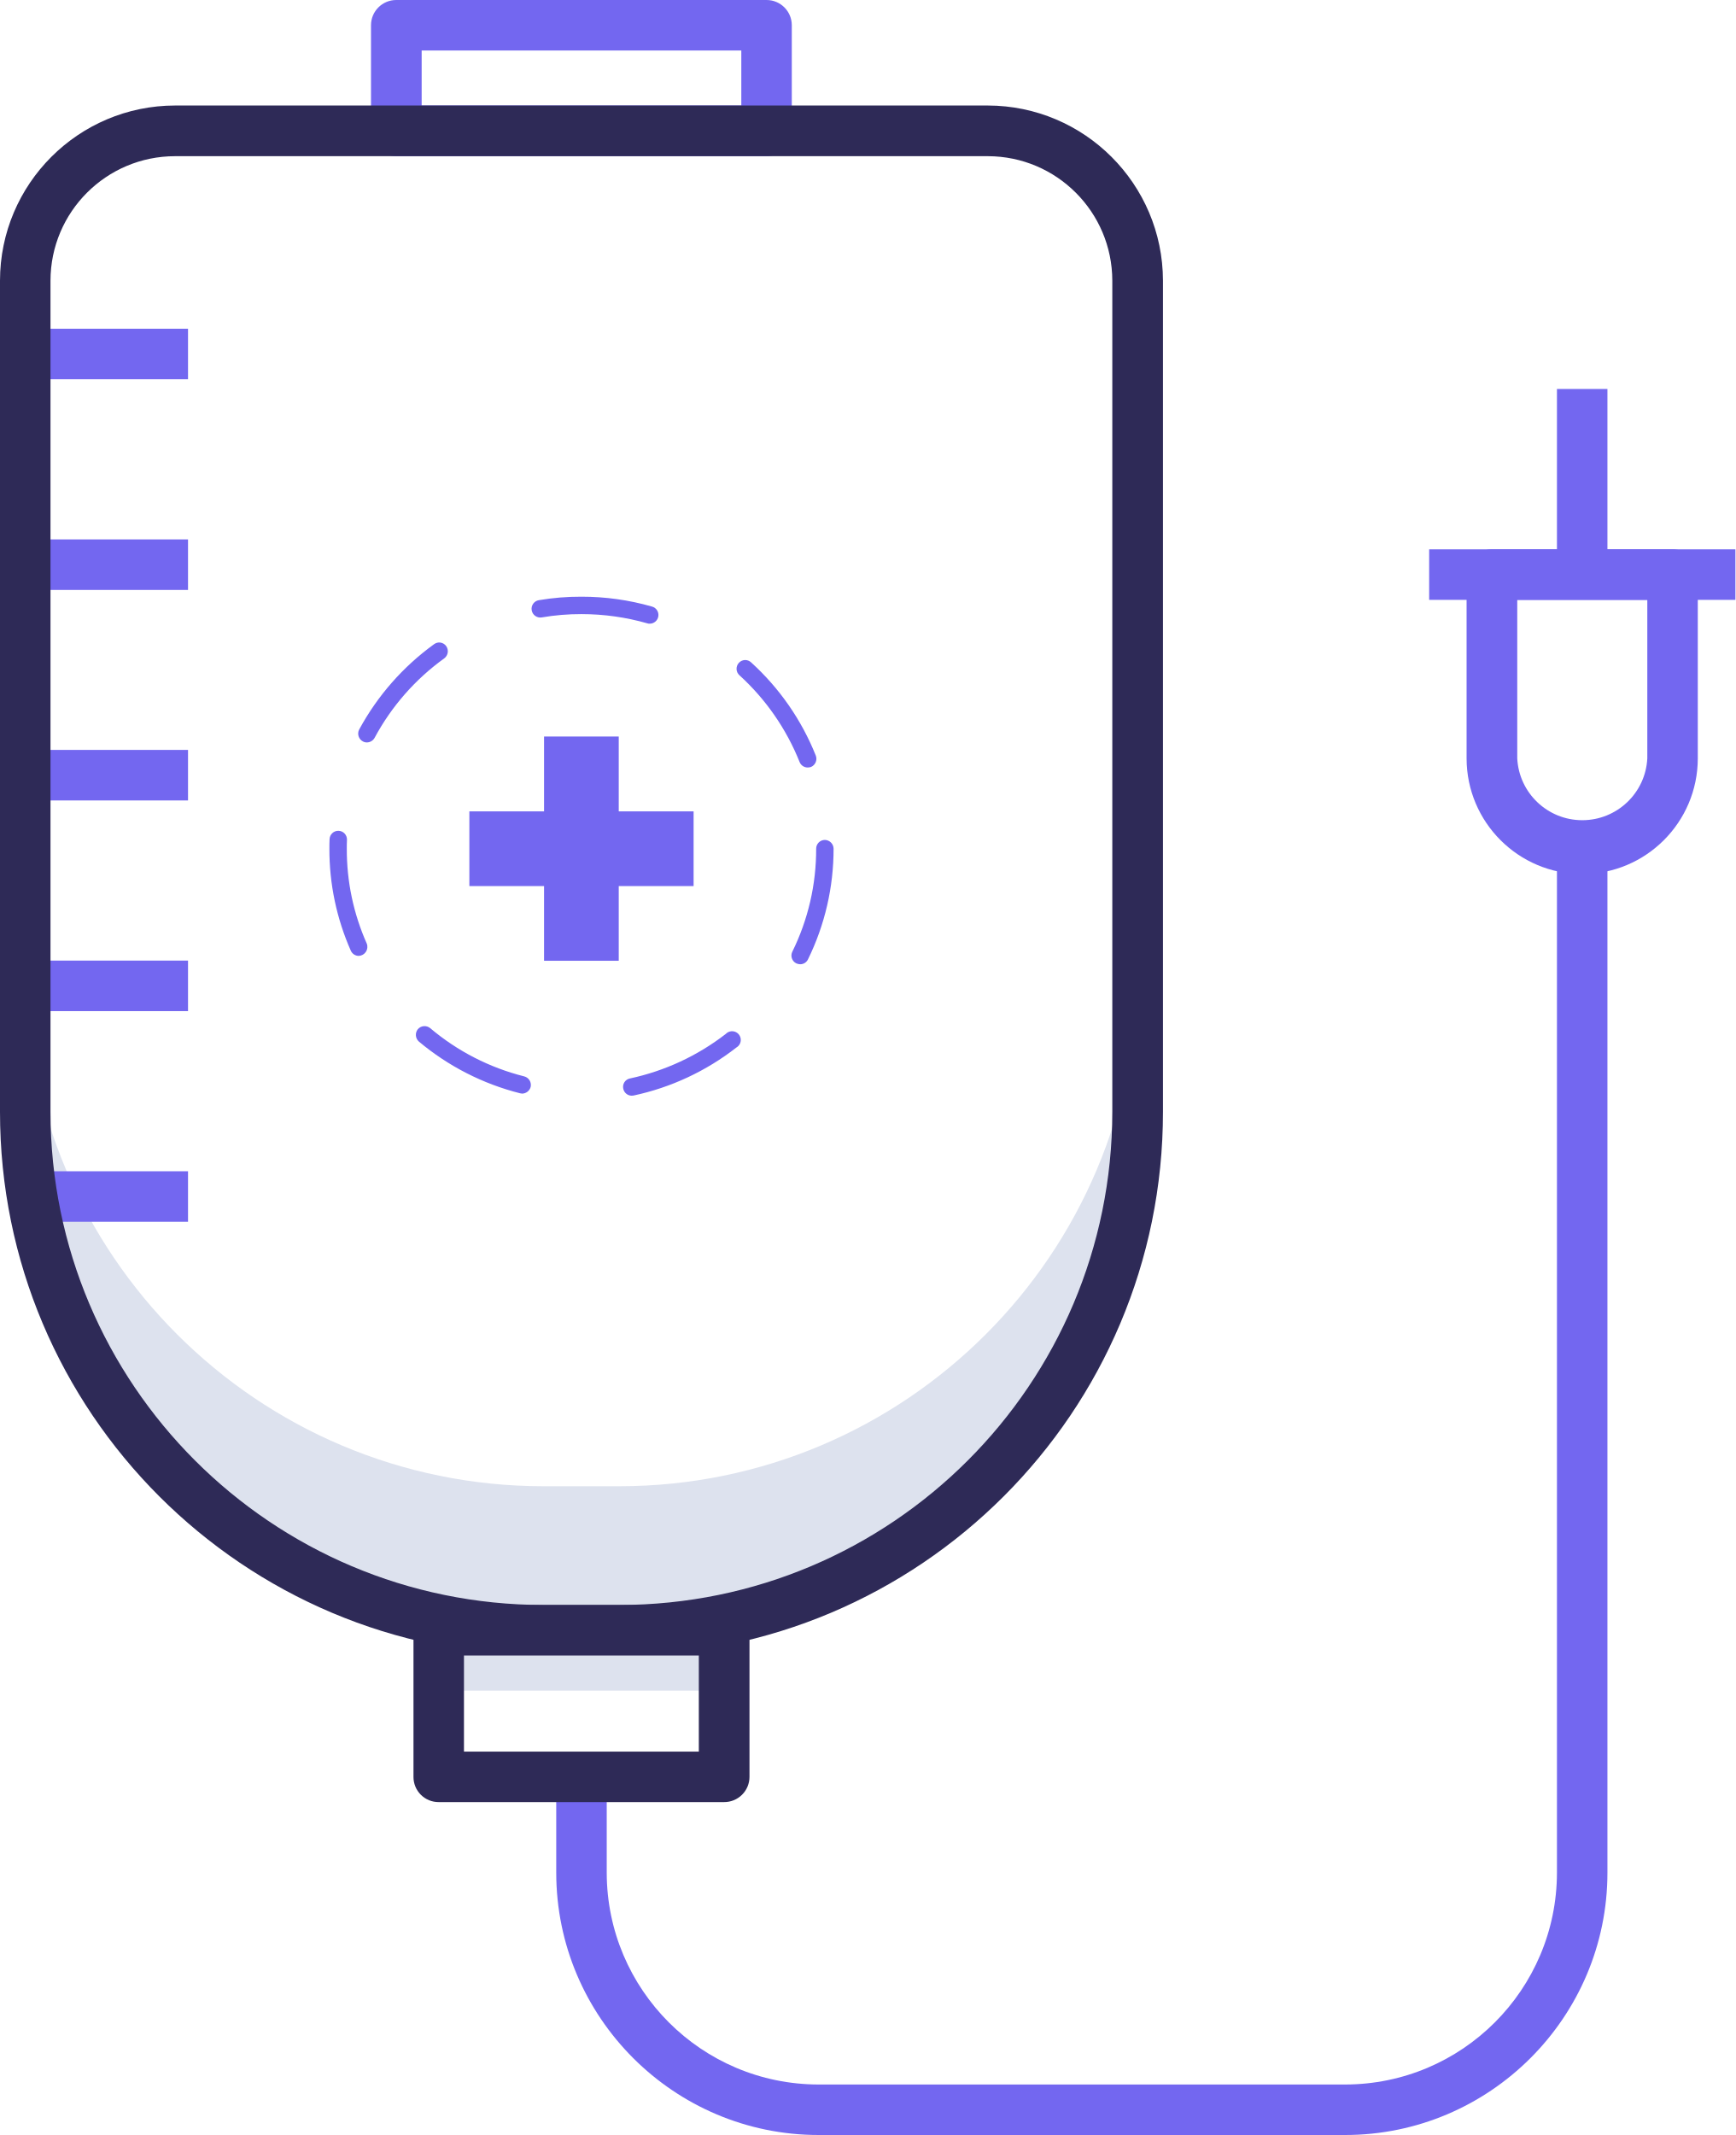
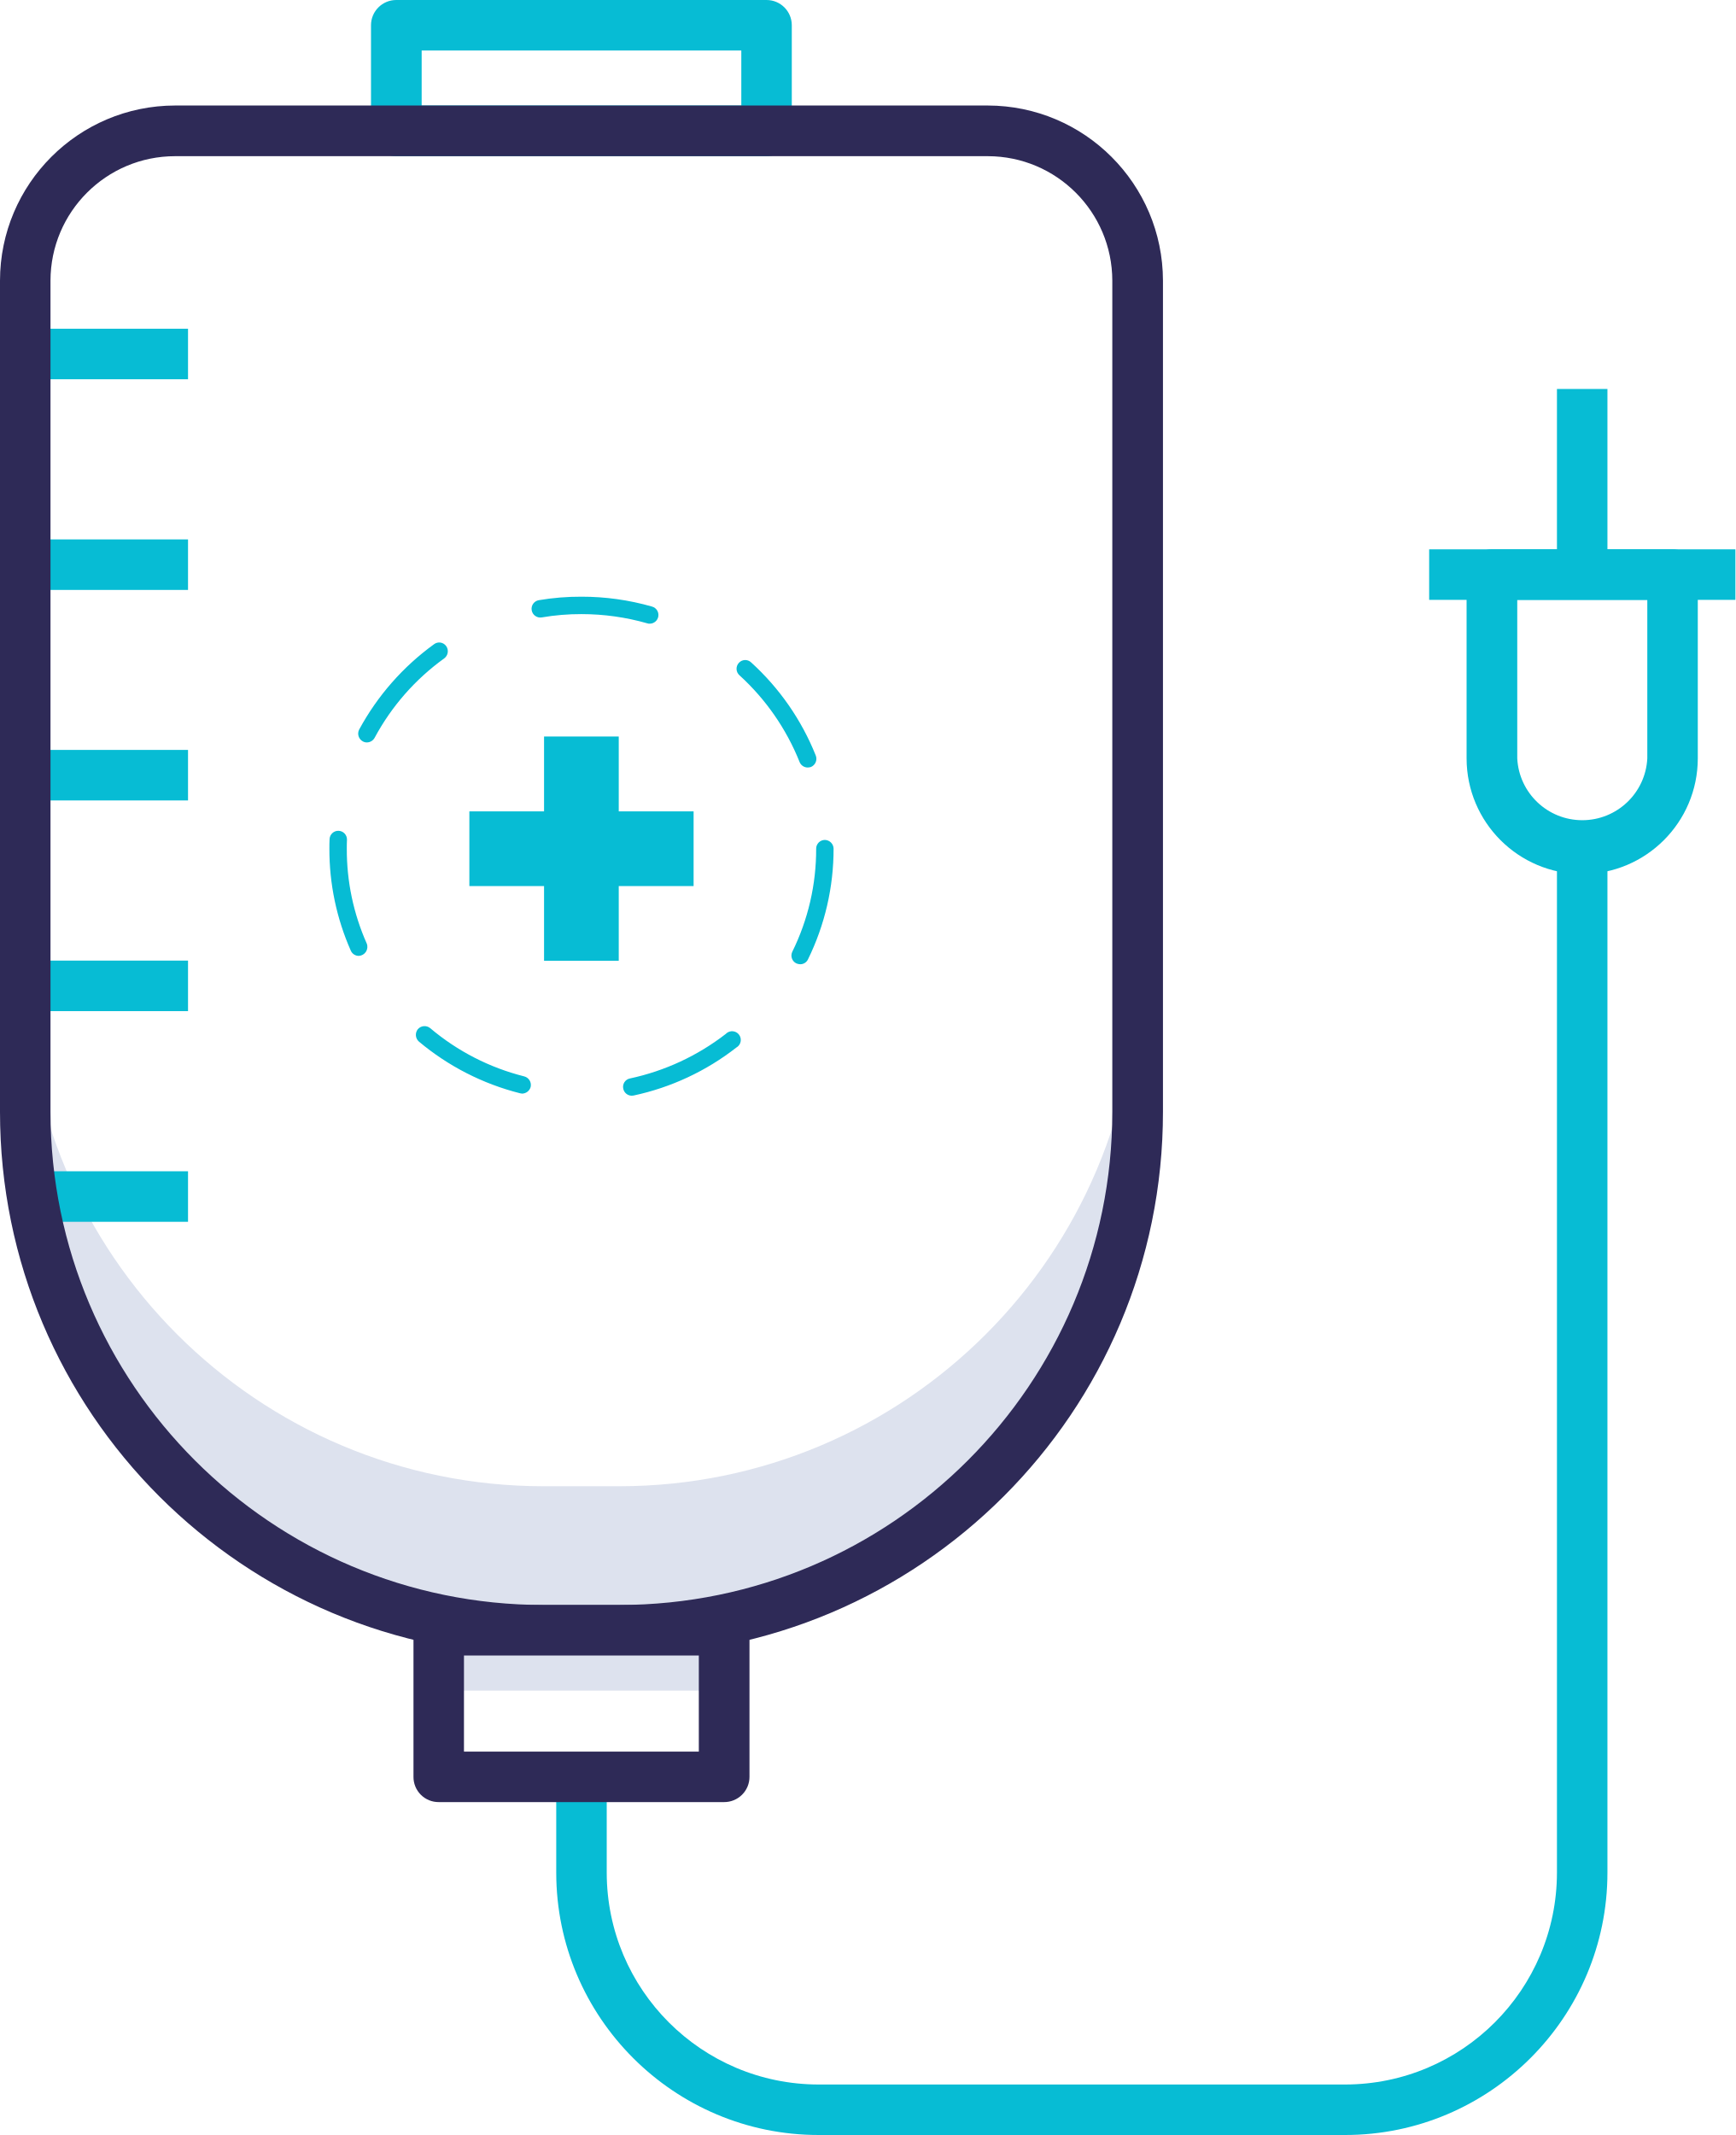
<svg xmlns="http://www.w3.org/2000/svg" viewBox="447.6 426.5 996.8 1226.2" data-name="Layer 3" id="Layer_3">
  <defs>
-     <style>.cls-1{fill:#7367f0;}.cls-2{fill:#dde2ee;}.cls-3{fill:#2e2a57;}</style>
+     <style>.cls-1{fill:#07bcd4;}.cls-2{fill:#dde2ee;}.cls-3{fill:#2e2a57;}</style>
  </defs>
  <path class="cls-1" d="M887.9,516.2H675.2a14.5,14.5,0,0,1-14.5-14.5V441a14.5,14.5,0,0,1,14.5-14.5H887.9A14.5,14.5,0,0,1,902.4,441v60.7A14.5,14.5,0,0,1,887.9,516.2ZM689.8,487.1H873.4V455.5H689.8Z" />
  <path class="cls-1" d="M1220.2,1652.7H917.8c-83.1,0-150.7-67.6-150.7-150.7v-55h29v55a121.8,121.8,0,0,0,121.7,121.7h302.4A121.8,121.8,0,0,0,1341.9,1502V913.9h29V1502C1370.9,1585.1,1303.3,1652.7,1220.2,1652.7Z" />
  <path class="cls-2" d="M803.2,1280.1H759.9c-164.4,0-297.8-133.3-297.8-297.8V1065c0,164.5,133.4,297.8,297.8,297.8h43.3c164.5,0,297.8-133.3,297.8-297.8V982.3C1101,1146.8,967.7,1280.1,803.2,1280.1Z" />
  <rect class="cls-1" height="29.02" width="83" x="472.6" y="615.3" />
  <rect class="cls-1" height="29.02" width="83" x="472.6" y="736.3" />
  <rect class="cls-1" height="29.02" width="83" x="472.6" y="857.2" />
  <rect class="cls-1" height="29.02" width="83" x="472.6" y="978.2" />
  <rect class="cls-1" height="29.02" width="83" x="472.6" y="1099.2" />
  <path class="cls-1" d="M810.4,1055.8a5,5,0,0,1-4.8-4,4.9,4.9,0,0,1,3.8-5.9,136.5,136.5,0,0,0,55.1-25.6,5,5,0,1,1,6.1,7.8,145.3,145.3,0,0,1-59.1,27.6Zm-62.9-1.2-1.2-.2a146.1,146.1,0,0,1-58.1-29.7,5.2,5.2,0,0,1-.6-7.1,5.1,5.1,0,0,1,7.1-.6,134.4,134.4,0,0,0,54,27.7,5.1,5.1,0,0,1,3.7,6.1A5.2,5.2,0,0,1,747.5,1054.6Zm159.7-74.3a5.9,5.9,0,0,1-2.2-.5,5,5,0,0,1-2.3-6.7,132.9,132.9,0,0,0,13.7-59.2,5,5,0,0,1,5-5,5.1,5.1,0,0,1,5,5,144,144,0,0,1-14.7,63.6A4.9,4.9,0,0,1,907.2,980.3Zm-253.5-4.8a5,5,0,0,1-4.6-3,143.6,143.6,0,0,1-12.3-58.6c0-1.8,0-3.6.1-5.4a5,5,0,1,1,10,.3c-.1,1.7-.1,3.4-.1,5.1a132.8,132.8,0,0,0,11.5,54.6,5.2,5.2,0,0,1-4.6,7ZM911.5,867.3a5,5,0,0,1-4.6-3.1,135.2,135.2,0,0,0-34.6-49.9,5,5,0,0,1-.3-7.1,4.9,4.9,0,0,1,7-.3,144.8,144.8,0,0,1,37.2,53.6,5.1,5.1,0,0,1-2.8,6.5A6.3,6.3,0,0,1,911.5,867.3ZM658.3,852.9a4.6,4.6,0,0,1-2.3-.6,5.1,5.1,0,0,1-2.1-6.8,146.8,146.8,0,0,1,43-49,4.9,4.9,0,0,1,7,1.1,5.1,5.1,0,0,1-1.1,7,134.8,134.8,0,0,0-40,45.6A5.1,5.1,0,0,1,658.3,852.9Zm162.5-68.2a3.2,3.2,0,0,1-1.4-.2,137.5,137.5,0,0,0-37.8-5.3,132.4,132.4,0,0,0-22.8,1.9,5,5,0,1,1-1.7-9.9,142.9,142.9,0,0,1,24.5-2,146.4,146.4,0,0,1,40.6,5.7,5,5,0,0,1-1.4,9.8Z" />
  <polygon class="cls-1" points="803 892.5 803 849.5 760.1 849.5 760.1 892.5 717.2 892.5 717.2 935.4 760.1 935.4 760.1 978.3 803 978.3 803 935.4 846 935.4 846 892.5 803 892.5" />
  <path class="cls-3" d="M803.2,1377.3H759.9A312.2,312.2,0,0,1,447.6,1065V587.7A100.7,100.7,0,0,1,548.2,487.1H1015a100.8,100.8,0,0,1,100.6,100.6V1065a312.2,312.2,0,0,1-312.4,312.3Zm-255-861.1a71.6,71.6,0,0,0-71.6,71.5V1065a283.4,283.4,0,0,0,283.3,283.3h43.3A283.4,283.4,0,0,0,1086.5,1065V587.7a71.6,71.6,0,0,0-71.5-71.5Z" />
  <rect class="cls-2" height="34.68" width="163.9" x="699.6" y="1362.8" />
  <path class="cls-3" d="M863.5,1461.5H699.6a14.4,14.4,0,0,1-14.5-14.5v-84.2a14.5,14.5,0,0,1,14.5-14.5H863.5a14.5,14.5,0,0,1,14.6,14.5V1447A14.5,14.5,0,0,1,863.5,1461.5Zm-149.4-29H849v-55.2H714.1Z" />
  <path class="cls-1" d="M1356.4,928.5a66.5,66.5,0,0,1-66.4-66.4V756.5a14.5,14.5,0,0,1,14.5-14.5h103.8a14.5,14.5,0,0,1,14.5,14.5V862.1A66.5,66.5,0,0,1,1356.4,928.5ZM1319.1,771v91.1a37.4,37.4,0,0,0,74.7,0V771Z" />
  <rect class="cls-1" height="29.02" width="175.9" x="1268.5" y="742" />
  <rect class="cls-1" height="106.61" width="29" x="1341.9" y="649.9" />
</svg>
